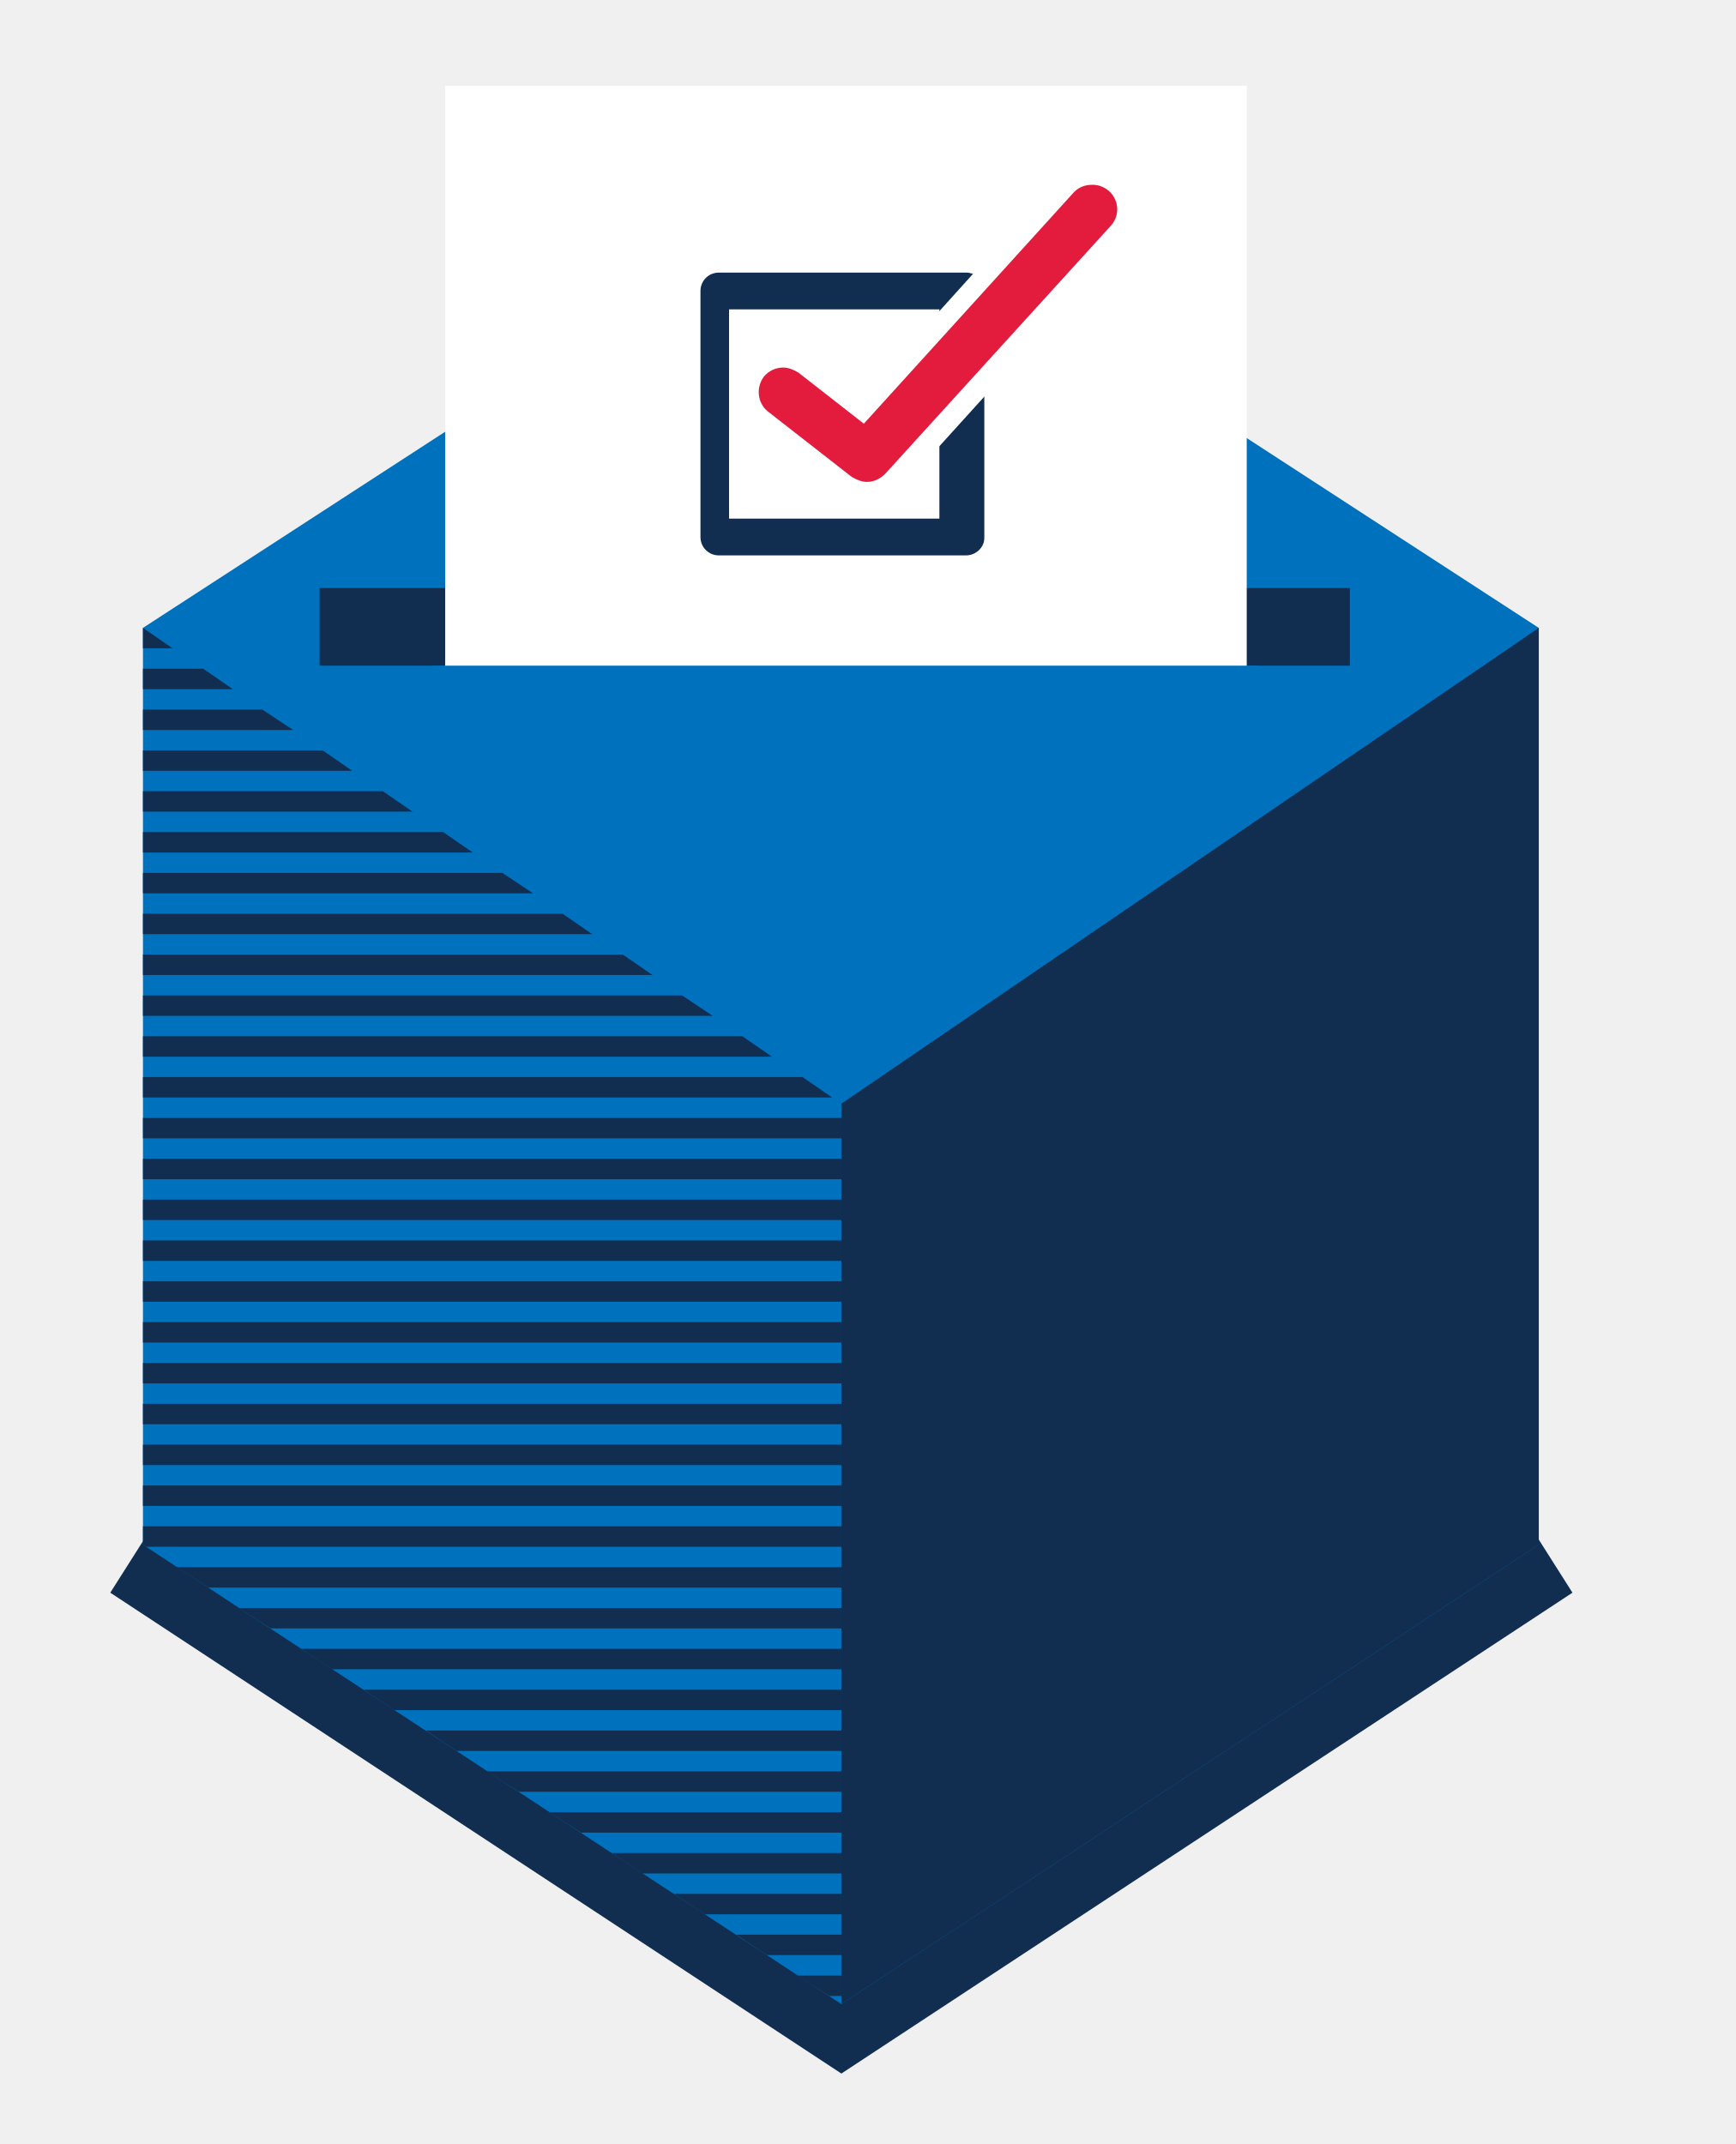
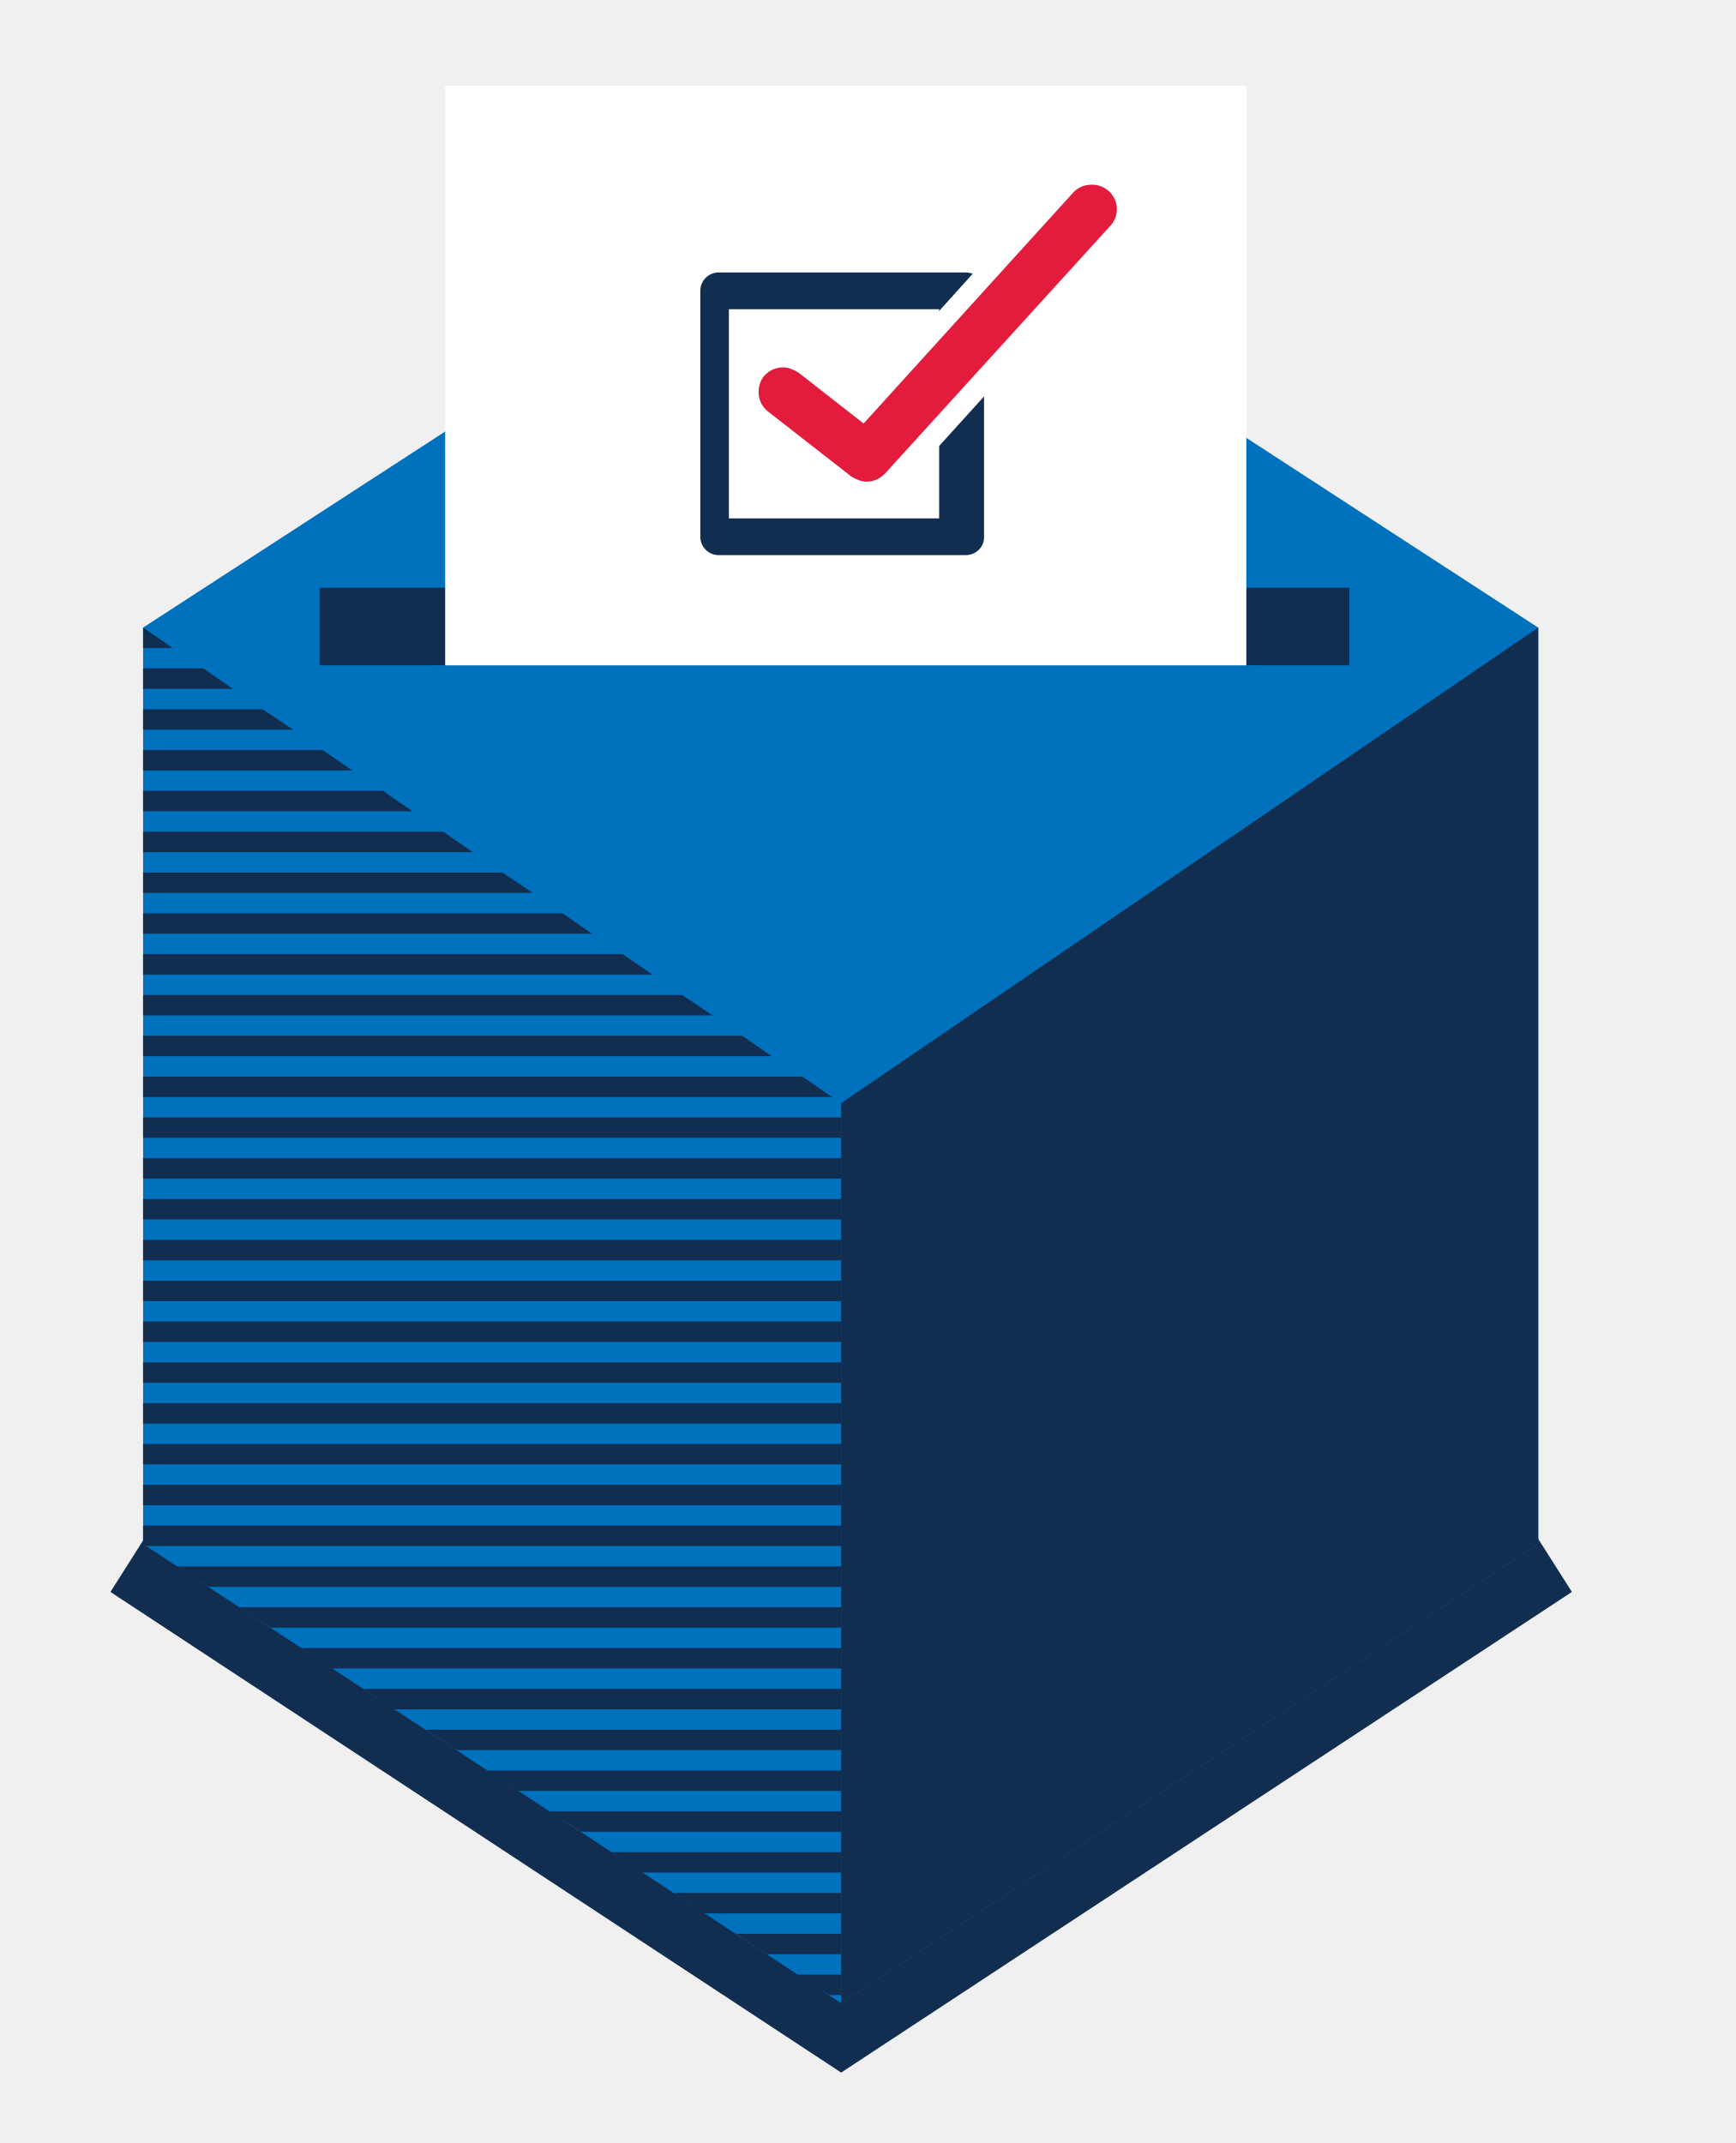
- <svg xmlns="http://www.w3.org/2000/svg" version="1.1" x="0px" y="0px" viewBox="0 0 170 210" enable-background="new 0 0 170 210" xml:space="preserve">
+ <svg xmlns="http://www.w3.org/2000/svg" version="1.1" x="0px" y="0px" viewBox="0 0 170 210" width="200" height="247" enable-background="new 0 0 170 210" xml:space="preserve">
  <polygon fill="#112E51" points="26.6,131.1 10.8,156 82.4,203.1 154,156 138.2,131.1 " />
  <polygon fill="#0071BC" points="82.4,17.1 14,61.5 14,151.3 82.4,196.3 150.7,151.3 150.7,61.5 " />
  <polygon fill="#112E51" points="150.7,151.3 150.7,61.5 82.4,108.1 82.4,196.3 " />
  <g>
    <polygon fill="#112E51" points="66.8,97.5 14,97.5 14,99.5 69.8,99.5  " />
    <polygon fill="#112E51" points="72.7,101.5 14,101.5 14,103.5 75.6,103.5  " />
    <polygon fill="#112E51" points="61,93.5 14,93.5 14,95.5 63.9,95.5  " />
    <polygon fill="#112E51" points="78.6,105.5 14,105.5 14,107.5 81.5,107.5  " />
    <rect x="14" y="133.5" fill="#112E51" width="68.4" height="2" />
    <polygon fill="#112E51" points="49.2,85.5 14,85.5 14,87.5 52.2,87.5  " />
    <rect x="14" y="117.5" fill="#112E51" width="68.4" height="2" />
    <rect x="14" y="121.5" fill="#112E51" width="68.4" height="2" />
    <rect x="14" y="125.5" fill="#112E51" width="68.4" height="2" />
    <rect x="14" y="129.5" fill="#112E51" width="68.4" height="2" />
    <rect x="14" y="109.5" fill="#112E51" width="68.4" height="2" />
    <polygon fill="#112E51" points="43.4,81.5 14,81.5 14,83.5 46.3,83.5  " />
    <rect x="14" y="113.5" fill="#112E51" width="68.4" height="2" />
    <polygon fill="#112E51" points="55.1,89.5 14,89.5 14,91.5 58,91.5  " />
    <polygon fill="#112E51" points="37.5,77.5 14,77.5 14,79.5 40.4,79.5  " />
    <polygon fill="#112E51" points="31.6,73.5 14,73.5 14,75.5 34.5,75.5  " />
    <polygon fill="#112E51" points="25.7,69.5 14,69.5 14,71.5 28.7,71.5  " />
    <polygon fill="#112E51" points="14,61.5 14,63.5 16.9,63.5  " />
    <polygon fill="#112E51" points="19.9,65.5 14,65.5 14,67.5 22.8,67.5  " />
    <polygon fill="#112E51" points="82.4,189.5 72.1,189.5 75.1,191.5 82.4,191.5  " />
    <polygon fill="#112E51" points="82.4,193.5 78.1,193.5 81.2,195.5 82.4,195.5  " />
    <rect x="14" y="141.5" fill="#112E51" width="68.4" height="2" />
    <polygon fill="#112E51" points="82.4,153.5 17.3,153.5 20.4,155.5 82.4,155.5  " />
    <polygon fill="#112E51" points="82.4,149.5 14,149.5 14,151.3 14.3,151.5 82.4,151.5  " />
    <polygon fill="#112E51" points="82.4,185.5 66,185.5 69,187.5 82.4,187.5  " />
    <polygon fill="#112E51" points="82.4,157.5 23.4,157.5 26.5,159.5 82.4,159.5  " />
    <rect x="14" y="145.5" fill="#112E51" width="68.4" height="2" />
    <rect x="14" y="137.5" fill="#112E51" width="68.4" height="2" />
    <polygon fill="#112E51" points="82.4,161.5 29.5,161.5 32.5,163.5 82.4,163.5  " />
    <polygon fill="#112E51" points="82.4,181.5 59.9,181.5 62.9,183.5 82.4,183.5  " />
    <polygon fill="#112E51" points="82.4,165.5 35.6,165.5 38.6,167.5 82.4,167.5  " />
    <polygon fill="#112E51" points="82.4,177.5 53.8,177.5 56.9,179.5 82.4,179.5  " />
    <polygon fill="#112E51" points="82.4,173.5 47.7,173.5 50.8,175.5 82.4,175.5  " />
    <polygon fill="#112E51" points="82.4,169.5 41.7,169.5 44.7,171.5 82.4,171.5  " />
  </g>
  <rect x="31.3" y="57.6" fill="#112E51" width="100.9" height="7.6" />
  <g class="ballot">
    <rect x="43.6" y="8.4" fill="#FFFFFF" width="78.5" height="69.3" />
    <path fill="#112E51" d="M94.6,54.4H70.4c-1,0-1.8-0.8-1.8-1.8V28.5c0-1,0.8-1.8,1.8-1.8h24.2c1,0,1.8,0.8,1.8,1.8v24.2   C96.4,53.6,95.6,54.4,94.6,54.4z M71.4,50.8H92V30.3H71.4V50.8z" />
    <g>
      <path fill="#E31C3D" d="M84.9,48.2c-0.7,0-1.5-0.3-2.1-0.7l-8.2-6.4c-1.5-1.1-1.7-3.3-0.6-4.8c0.6-0.8,1.6-1.3,2.7-1.3    c0.8,0,1.5,0.2,2.1,0.7l5.7,4.4l19.9-22c0.6-0.7,1.6-1.1,2.5-1.1c0.8,0,1.6,0.3,2.3,0.9c1.4,1.3,1.5,3.4,0.2,4.8l-22,24.4    C86.8,47.8,85.9,48.2,84.9,48.2z" />
      <g>
        <path fill="#FFFFFF" d="M107,18.1c0.6,0,1.1,0.2,1.6,0.6c1,0.9,1.1,2.4,0.2,3.4L86.7,46.4c-0.5,0.5-1.1,0.8-1.8,0.8     c-0.5,0-1-0.2-1.5-0.5l-8.2-6.4c-1-0.8-1.2-2.3-0.4-3.4c0.5-0.6,1.2-0.9,1.9-0.9c0.5,0,1,0.2,1.5,0.5l6.4,5l20.6-22.7     C105.7,18.3,106.3,18.1,107,18.1 M107,16.1L107,16.1c-1.2,0-2.4,0.5-3.3,1.4L84.4,38.9l-5-3.9c-0.8-0.6-1.7-0.9-2.7-0.9     c-1.4,0-2.6,0.6-3.5,1.7c-1.5,1.9-1.1,4.7,0.8,6.2l8.2,6.4c0.8,0.6,1.7,0.9,2.7,0.9c1.2,0,2.4-0.5,3.3-1.4l22.1-24.4     c1.6-1.8,1.5-4.6-0.3-6.2C109.1,16.5,108.1,16.1,107,16.1L107,16.1z" />
      </g>
    </g>
  </g>
  <rect x="42.4" y="65.2" fill="#0071BC" width="80.9" height="13.5" />
</svg>
